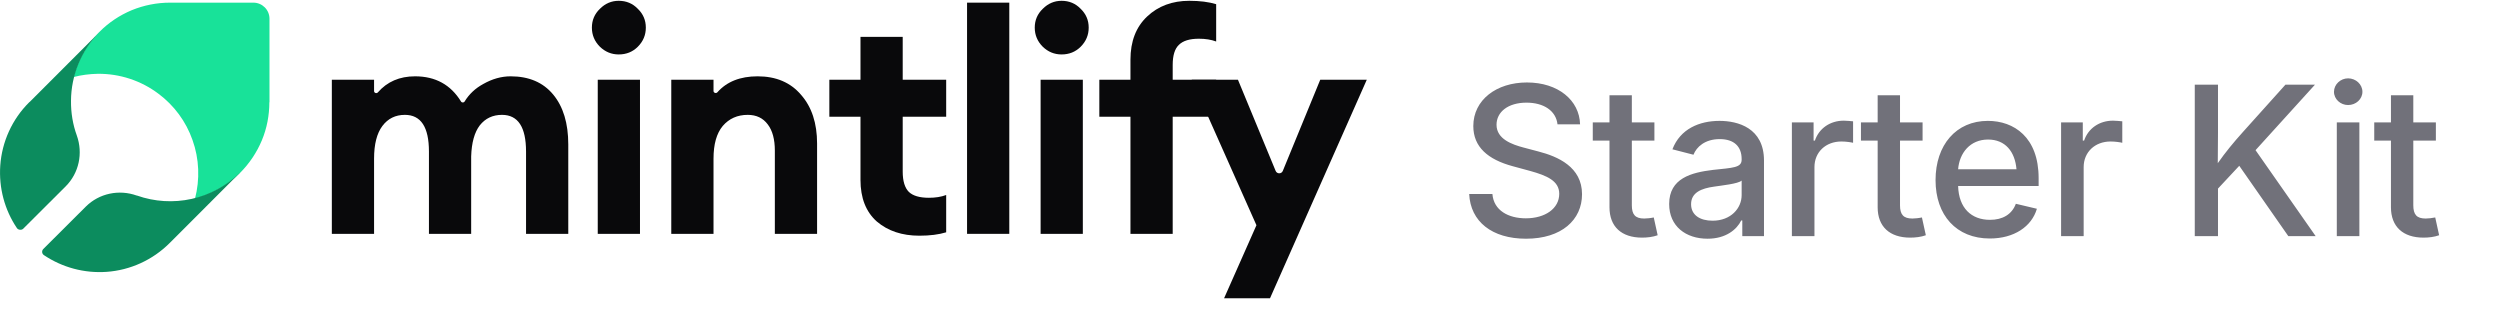
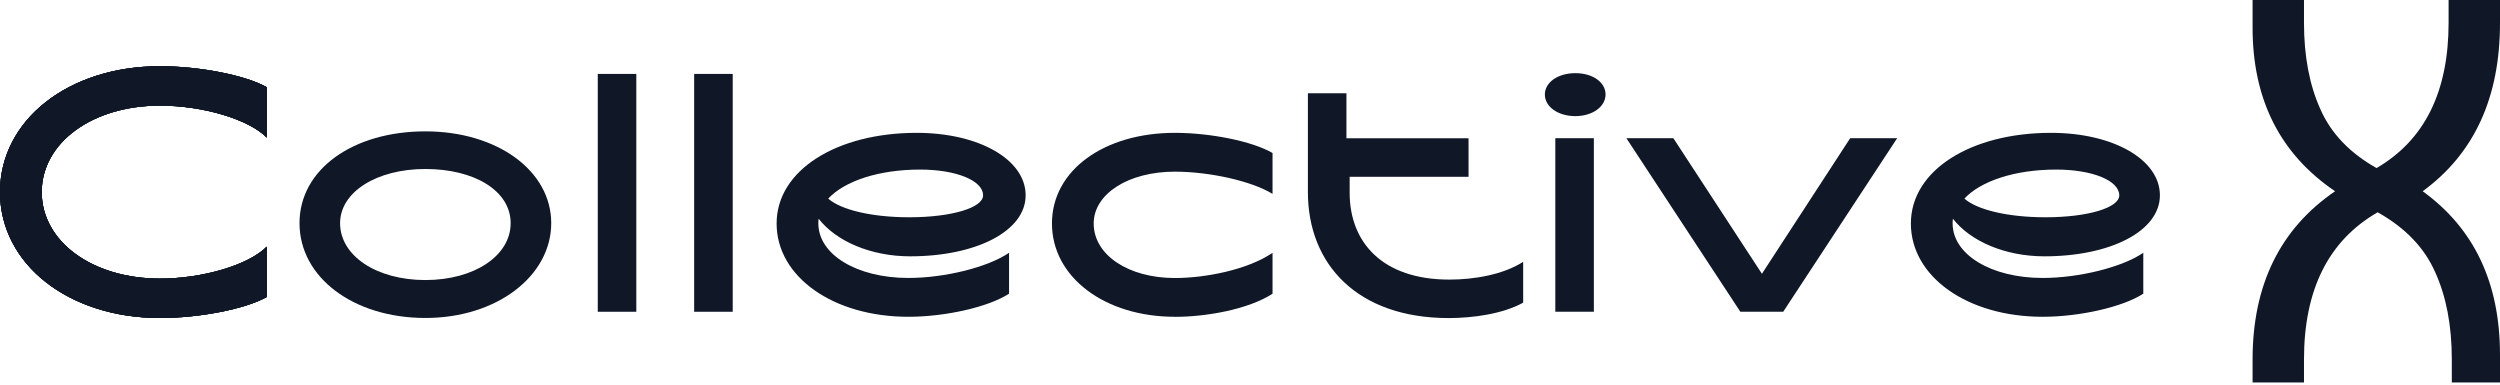
- <svg xmlns="http://www.w3.org/2000/svg" width="180" height="23" viewBox="0 0 180 23" fill="none">
-   <path d="M91.44 21.476H88.133L90.464 16.216L85.802 5.74H89.132L91.847 12.307C91.943 12.536 92.268 12.536 92.362 12.306L95.058 5.74H98.409L91.44 21.476Z" fill="#09090B" />
-   <path d="M81.393 16.837V8.403H79.152V5.74H81.393V4.297C81.393 2.98 81.792 1.944 82.592 1.19C83.391 0.435 84.404 0.058 85.633 0.058C86.387 0.058 87.031 0.139 87.564 0.302V2.988C87.208 2.854 86.794 2.788 86.32 2.788C85.655 2.788 85.174 2.936 84.878 3.232C84.582 3.513 84.434 3.994 84.434 4.674V5.74H87.564V8.403H84.434V16.837H81.393Z" fill="#09090B" />
-   <path d="M76.433 3.92C75.915 3.92 75.463 3.735 75.079 3.365C74.694 2.98 74.502 2.521 74.502 1.989C74.502 1.456 74.694 1.005 75.079 0.635C75.463 0.25 75.915 0.058 76.433 0.058C76.98 0.058 77.438 0.25 77.809 0.635C78.193 1.005 78.386 1.456 78.386 1.989C78.386 2.521 78.193 2.98 77.809 3.365C77.438 3.735 76.98 3.92 76.433 3.92ZM74.924 16.837V5.74H77.964V16.837H74.924Z" fill="#09090B" />
-   <path d="M69.628 16.837V0.191H72.669V16.837H69.628Z" fill="#09090B" />
-   <path d="M66.194 16.97C64.951 16.97 63.93 16.63 63.131 15.949C62.347 15.254 61.955 14.255 61.955 12.953V8.403H59.713V5.74H61.955V2.655H64.995V5.74H68.125V8.403H64.995V12.354C64.995 13.034 65.143 13.523 65.439 13.819C65.735 14.1 66.216 14.24 66.882 14.24C67.355 14.24 67.769 14.174 68.125 14.04V16.726C67.592 16.889 66.948 16.97 66.194 16.97Z" fill="#09090B" />
-   <path d="M48.332 16.837V5.74H51.373V6.551C51.373 6.688 51.559 6.748 51.65 6.646C52.328 5.879 53.293 5.495 54.546 5.495C55.878 5.495 56.921 5.939 57.676 6.827C58.445 7.7 58.83 8.869 58.83 10.334V16.837H55.789V10.844C55.789 10.03 55.619 9.402 55.279 8.958C54.939 8.499 54.458 8.27 53.836 8.27C53.096 8.27 52.497 8.536 52.038 9.069C51.594 9.601 51.373 10.386 51.373 11.421V16.837H48.332Z" fill="#09090B" />
-   <path d="M44.547 3.92C44.029 3.92 43.578 3.735 43.193 3.365C42.809 2.98 42.616 2.521 42.616 1.989C42.616 1.456 42.809 1.005 43.193 0.635C43.578 0.25 44.029 0.058 44.547 0.058C45.095 0.058 45.553 0.25 45.923 0.635C46.308 1.005 46.5 1.456 46.5 1.989C46.5 2.521 46.308 2.98 45.923 3.365C45.553 3.735 45.095 3.92 44.547 3.92ZM43.038 16.837V5.74H46.079V16.837H43.038Z" fill="#09090B" />
-   <path d="M37.875 16.837V10.911C37.875 9.15 37.298 8.27 36.144 8.27C35.478 8.27 34.945 8.521 34.546 9.024C34.161 9.527 33.954 10.275 33.924 11.266V16.837H30.884V10.911C30.884 9.15 30.306 8.27 29.152 8.27C28.472 8.27 27.932 8.536 27.532 9.069C27.133 9.601 26.933 10.386 26.933 11.421V16.837H23.892V5.74H26.933V6.559C26.933 6.695 27.116 6.755 27.206 6.652C27.878 5.881 28.771 5.495 29.885 5.495C31.349 5.495 32.452 6.1 33.193 7.309C33.252 7.404 33.395 7.403 33.454 7.307C33.774 6.78 34.219 6.361 34.79 6.05C35.441 5.68 36.099 5.495 36.765 5.495C38.082 5.495 39.103 5.932 39.828 6.805C40.553 7.678 40.916 8.876 40.916 10.4V16.837H37.875Z" fill="#09090B" />
-   <path d="M19.403 7.362V1.35C19.403 0.705 18.879 0.191 18.244 0.191H12.235C11.291 0.191 10.357 0.378 9.487 0.733C8.618 1.098 7.824 1.621 7.16 2.295L7.114 2.341C6.235 3.23 5.609 4.333 5.291 5.548C5.861 5.399 6.45 5.324 7.039 5.314C8.609 5.296 10.151 5.801 11.403 6.745C12.534 7.586 13.394 8.746 13.861 10.083C14.347 11.438 14.403 12.916 14.039 14.309C15.244 13.991 16.356 13.364 17.244 12.486L17.291 12.439C17.954 11.775 18.487 10.98 18.851 10.111C19.216 9.241 19.393 8.306 19.393 7.362H19.403Z" fill="#18E299" />
-   <path d="M5.112 7.26C5.121 5.416 5.857 3.646 7.151 2.324L2.151 7.326C2.133 7.344 2.114 7.354 2.095 7.372C0.876 8.583 0.14 10.204 0.019 11.918C-0.092 13.52 0.327 15.103 1.22 16.426C1.306 16.552 1.537 16.593 1.667 16.472L4.73 13.417C5.689 12.458 5.987 11.033 5.531 9.757C5.242 8.965 5.103 8.117 5.112 7.26Z" fill="#0C8C5E" />
-   <path d="M17.262 12.44C16.303 13.38 15.102 14.032 13.799 14.321C12.486 14.61 11.127 14.526 9.861 14.079C9.861 14.079 9.851 14.079 9.842 14.079C8.567 13.622 7.142 13.921 6.183 14.871L3.12 17.926C2.99 18.056 3.009 18.27 3.167 18.373C4.489 19.258 6.072 19.686 7.673 19.574C9.386 19.453 10.997 18.717 12.216 17.497L12.263 17.451L17.262 12.449V12.44Z" fill="#0C8C5E" />
-   <text x="105" y="17" font-family="Inter, ui-sans-serif, system-ui, -apple-system, sans-serif" font-size="15" font-weight="500" fill="#71717A" letter-spacing="-0.01em">Starter Kit</text>
+ <svg xmlns="http://www.w3.org/2000/svg" width="1066" height="164" viewBox="0 0 1066 164" fill="none">
+   <path d="M113.762 58.67C106.062 50.845 86.482 45.034 68.177 45.034C39.391 45.034 17.798 60.822 17.798 81.914C17.798 103.006 39.391 118.794 68.177 118.794C86.482 118.794 106.062 112.983 113.762 105.157V126.633C104.541 131.813 84.975 135.596 68.177 135.596C29.17 135.582 0 112.599 0 81.9C0 51.201 29.17 28.232 68.177 28.232C84.975 28.232 104.541 32.014 113.762 37.195V58.67Z" fill="#101828" />
+   <path d="M181.377 135.582C150.7 135.582 127.709 118.273 127.709 95.166C127.709 72.06 150.687 56.012 181.377 56.012C212.068 56.012 235.045 72.814 235.045 95.166C235.045 117.519 212.068 135.582 181.377 135.582ZM145.014 95.166C145.014 109.063 160.538 119.41 181.377 119.41C202.217 119.41 217.741 109.049 217.741 95.166C217.741 81.284 202.203 72.06 181.377 72.06C160.551 72.06 145.014 81.914 145.014 95.166Z" fill="#101828" />
+   <path d="M254.885 132.937V31.521H271.326V132.937H254.885Z" fill="#101828" />
+   <path d="M295.989 132.937V31.521H312.43V132.937H295.989Z" fill="#101828" />
+   <path d="M387.335 135.075C355.26 135.075 331.146 118.026 331.146 95.29C331.146 72.553 356.781 56.642 390.87 56.642C417.382 56.642 437.331 68.003 437.331 83.284C437.331 98.565 416.245 109.296 388.088 109.296C371.291 109.296 356.521 102.855 349.067 93.261C348.944 93.892 348.944 94.646 348.944 95.276C348.944 108.542 365.358 118.519 387.335 118.519C402.858 118.519 421.177 113.969 430.261 107.789V125.221C421.547 130.909 403.119 135.075 387.335 135.075ZM353.15 84.682C358.576 89.479 371.715 92.645 387.746 92.645C405.681 92.645 419.19 88.602 419.19 83.298C419.19 76.98 407.695 72.307 392.295 72.307C374.62 72.307 360.097 77.227 353.15 84.682Z" fill="#101828" />
+   <path d="M500.946 135.075C471.022 135.075 448.552 118.149 448.552 95.29C448.552 72.43 471.022 56.642 500.946 56.642C515.976 56.642 533.897 60.178 542.611 65.235V82.668C533.514 77.117 515.593 73.198 500.946 73.198C481.12 73.198 466.35 82.668 466.35 95.303C466.35 108.693 481.12 118.547 500.946 118.547C514.072 118.547 532.007 115.011 542.611 107.816V125.249C532.253 131.937 514.332 135.102 500.946 135.102V135.075Z" fill="#101828" />
+   <path d="M649.481 129.045C640.63 133.978 627.6 135.623 617.749 135.623C578.673 135.623 557.683 112.599 557.683 81.873V39.758H574.124V58.944H626.189V75.39H575.495V82.215C575.495 103.307 589.415 119.218 618.01 119.218C628.299 119.218 640.836 117.204 649.481 111.639V129.058V129.045Z" fill="#101828" />
+   <path d="M663.183 132.937V58.931H679.624V132.937H663.183ZM658.73 40.292C658.73 35.112 664.279 31.192 671.732 31.192C679.186 31.192 684.612 35.112 684.612 40.292C684.612 45.473 679.049 49.516 671.732 49.516C664.416 49.516 658.73 45.596 658.73 40.292Z" fill="#101828" />
+   <path d="M742.088 132.937L693.49 58.931H713.521L751.282 116.738L788.919 58.931H808.95L760.352 132.937H742.116H742.088Z" fill="#101828" />
+   <path d="M870.99 135.075C838.915 135.075 814.801 118.026 814.801 95.29C814.801 72.553 840.436 56.642 874.525 56.642C901.037 56.642 920.986 68.003 920.986 83.284C920.986 98.565 899.9 109.296 871.744 109.296C854.946 109.296 840.176 102.855 832.722 93.261C832.599 93.892 832.599 94.646 832.599 95.276C832.599 108.542 849.013 118.519 870.976 118.519C886.5 118.519 904.818 113.969 913.902 107.789V125.221C905.188 130.909 886.76 135.075 870.976 135.075H870.99ZM837.614 84.682C843.039 89.479 856.179 92.645 872.209 92.645C890.144 92.645 903.654 88.602 903.654 83.298C903.654 76.98 892.158 72.307 876.758 72.307C859.083 72.307 844.56 77.227 837.614 84.682Z" fill="#101828" />
+   <path d="M113.762 58.67C106.062 50.845 86.482 45.034 68.177 45.034C39.391 45.034 17.798 60.822 17.798 81.914C17.798 103.006 39.391 118.794 68.177 118.794C86.482 118.794 106.062 112.983 113.762 105.157V126.633C104.541 131.813 84.975 135.596 68.177 135.596C29.17 135.582 0 112.599 0 81.9C0 51.201 29.17 28.232 68.177 28.232C84.975 28.232 104.541 32.014 113.762 37.195V58.67Z" fill="#101828" />
+   <path d="M113.762 58.67C106.062 50.845 86.482 45.034 68.177 45.034C39.391 45.034 17.798 60.822 17.798 81.914C17.798 103.006 39.391 118.794 68.177 118.794C86.482 118.794 106.062 112.983 113.762 105.157V126.633C104.541 131.813 84.975 135.596 68.177 135.596C29.17 135.582 0 112.599 0 81.9C0 51.201 29.17 28.232 68.177 28.232C84.975 28.232 104.541 32.014 113.762 37.195V58.67Z" fill="#101828" />
+   <path d="M113.762 58.67C106.062 50.845 86.482 45.034 68.177 45.034C39.391 45.034 17.798 60.822 17.798 81.914C17.798 103.006 39.391 118.794 68.177 118.794C86.482 118.794 106.062 112.983 113.762 105.157V126.633C104.541 131.813 84.975 135.596 68.177 135.596C29.17 135.582 0 112.599 0 81.9C0 51.201 29.17 28.232 68.177 28.232C84.975 28.232 104.541 32.014 113.762 37.195V58.67Z" fill="#101828" />
+   <path d="M995.671 81.544C972.229 97.579 960.5 121.493 960.5 153.289V163.088H982.422V153.261C982.422 123.494 992.89 102.581 1013.83 90.52C1025.55 97.071 1033.72 105.555 1038.32 115.97C1043.08 126.386 1045.45 138.816 1045.45 153.261V163.088H1066V151.274C1066 120.671 1055.01 97.428 1033.03 81.544C1055.01 65.509 1066 41.594 1066 9.799V0H1044.08V9.703C1044.08 39.1 1033.84 59.753 1013.36 71.663C1001.89 65.194 993.904 56.82 989.396 46.528C984.751 36.236 982.422 23.97 982.422 9.703V0H960.5V11.814C960.5 42.416 972.229 65.66 995.671 81.544Z" fill="#101828" />
</svg>
